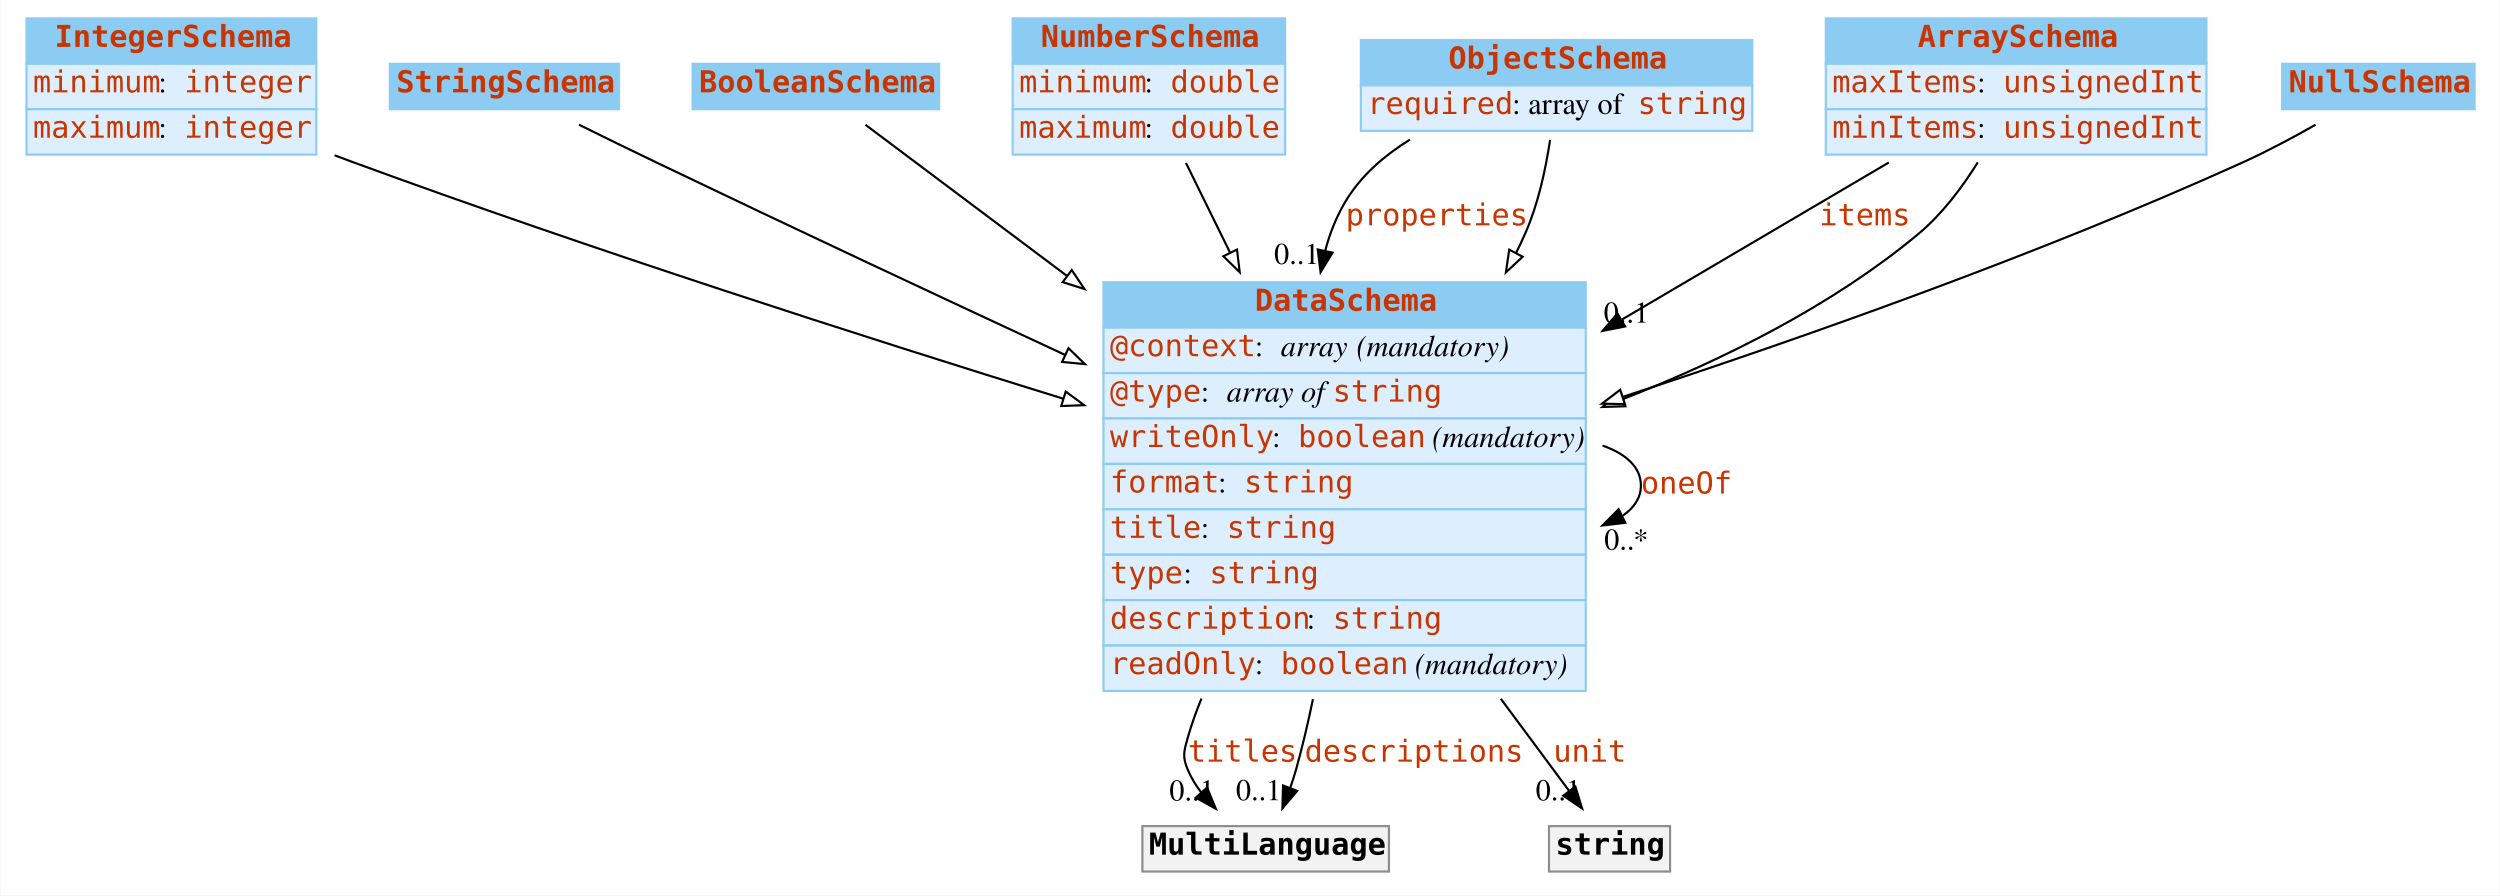
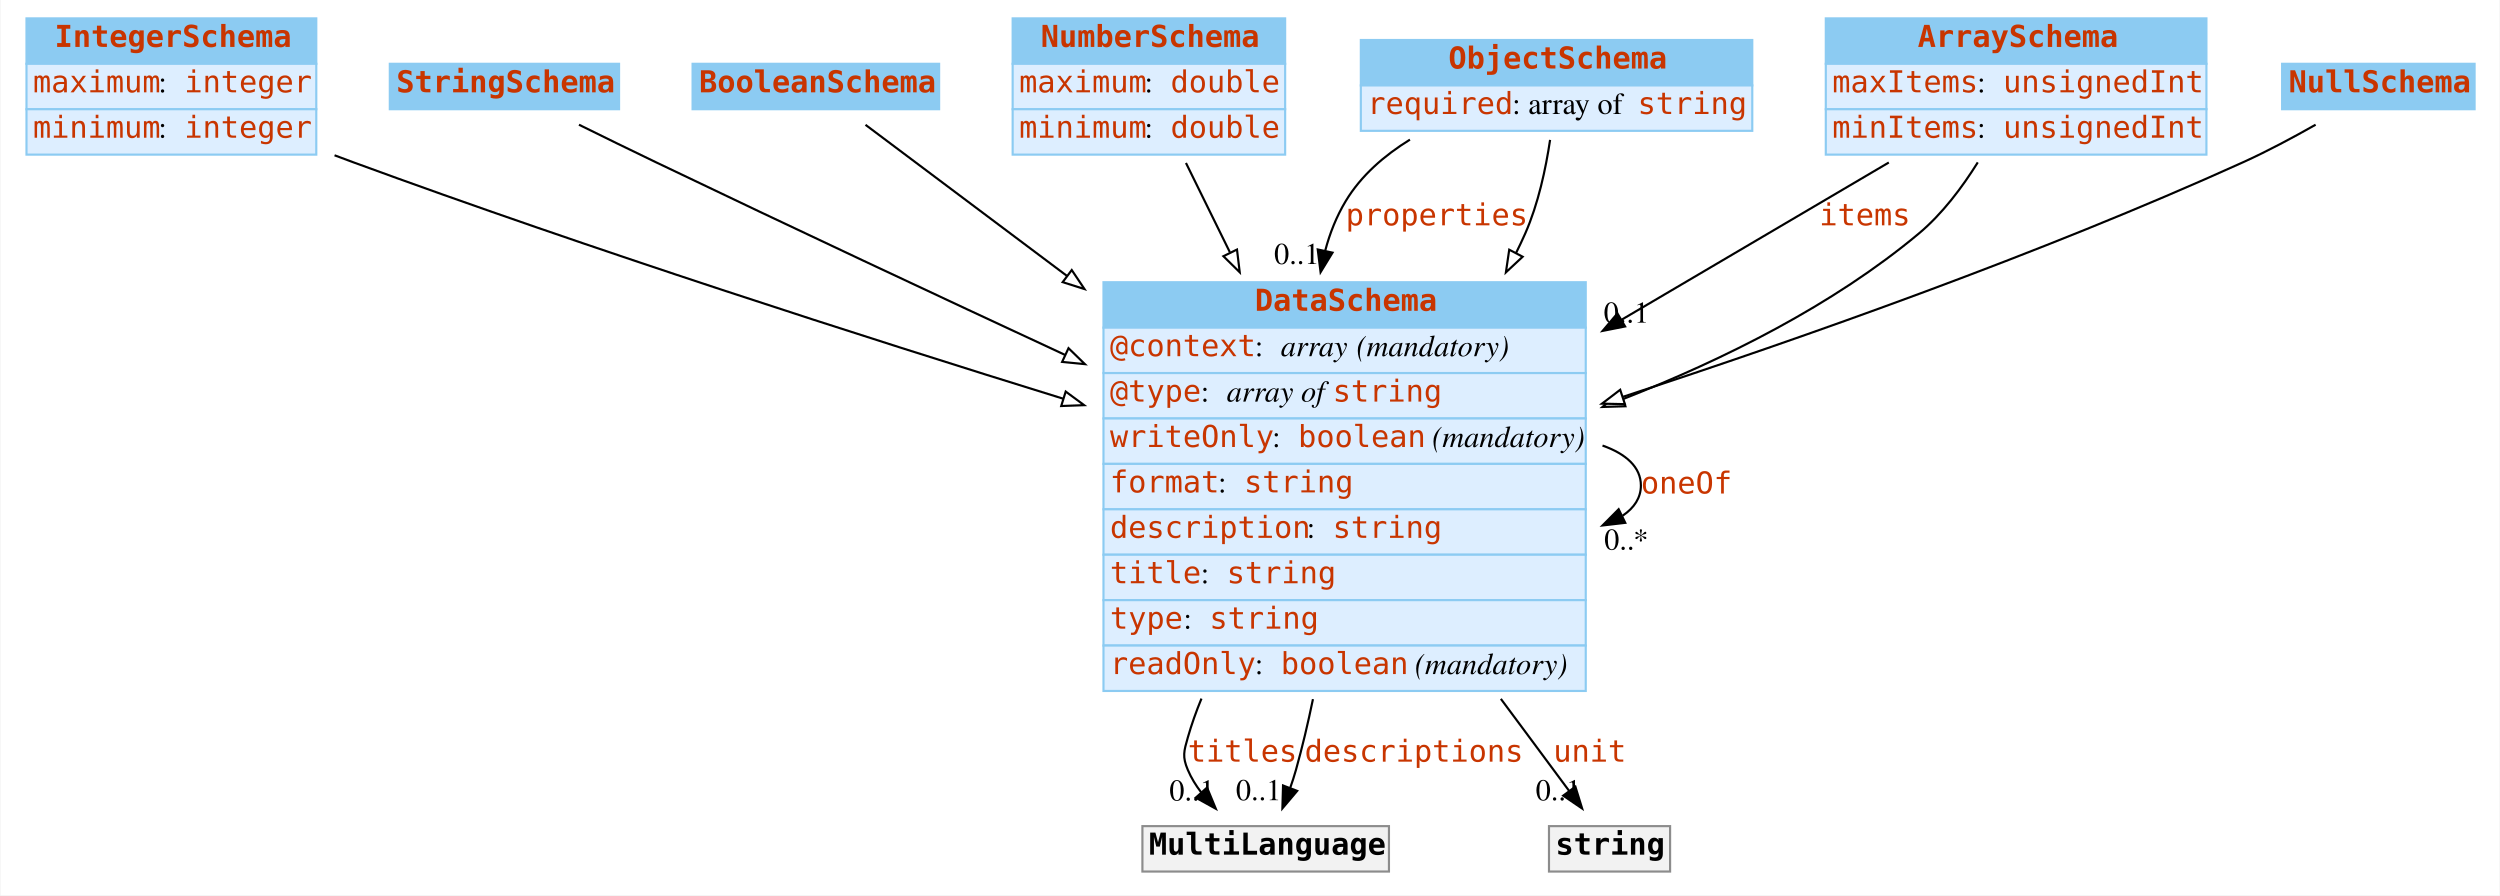
<svg xmlns="http://www.w3.org/2000/svg" width="1156pt" height="414pt" viewBox="0.00 0.00 1155.50 414.00">
  <g id="graph0" class="graph" transform="scale(1 1) rotate(0) translate(4 410)">
    <polygon fill="white" stroke="none" points="-4,4 -4,-410 1151.5,-410 1151.5,4 -4,4" />
    <g id="node1" class="node">
      <polygon fill="#8ccbf2" stroke="none" points="8,-380.5 8,-401.5 142,-401.5 142,-380.5 8,-380.5" />
      <polygon fill="none" stroke="#8ccbf2" points="8,-380.5 8,-401.5 142,-401.5 142,-380.5 8,-380.5" />
      <text text-anchor="start" x="21" y="-388.3" font-family="mono" font-weight="bold" font-size="14.00" fill="#c83500">IntegerSchema</text>
      <polygon fill="#ddeeff" stroke="none" points="8,-359.5 8,-380.5 142,-380.5 142,-359.5 8,-359.5" />
      <polygon fill="none" stroke="#8ccbf2" points="8,-359.5 8,-380.5 142,-380.5 142,-359.5 8,-359.5" />
-       <text text-anchor="start" x="11" y="-367.3" font-family="mono" font-size="14.00" fill="#c83500">minimum</text>
+       <text text-anchor="start" x="11" y="-367.3" font-family="mono" font-size="14.00" fill="#c83500">maximum</text>
      <text text-anchor="start" x="69" y="-367.3" font-family="Times,serif" font-size="14.00"> : </text>
      <text text-anchor="start" x="81" y="-367.3" font-family="mono" font-size="14.00" fill="#c83500">integer</text>
      <polygon fill="#ddeeff" stroke="none" points="8,-338.5 8,-359.5 142,-359.5 142,-338.5 8,-338.5" />
      <polygon fill="none" stroke="#8ccbf2" points="8,-338.5 8,-359.5 142,-359.5 142,-338.5 8,-338.5" />
-       <text text-anchor="start" x="11" y="-346.3" font-family="mono" font-size="14.00" fill="#c83500">maximum</text>
+       <text text-anchor="start" x="11" y="-346.3" font-family="mono" font-size="14.00" fill="#c83500">minimum</text>
      <text text-anchor="start" x="69" y="-346.3" font-family="Times,serif" font-size="14.00"> : </text>
      <text text-anchor="start" x="81" y="-346.3" font-family="mono" font-size="14.00" fill="#c83500">integer</text>
    </g>
    <g id="node8" class="node">
      <polygon fill="#8ccbf2" stroke="none" points="506,-258.5 506,-279.5 729,-279.5 729,-258.5 506,-258.5" />
      <polygon fill="none" stroke="#8ccbf2" points="506,-258.5 506,-279.5 729,-279.5 729,-258.5 506,-258.5" />
      <text text-anchor="start" x="576" y="-266.3" font-family="mono" font-weight="bold" font-size="14.00" fill="#c83500">DataSchema</text>
      <polygon fill="#ddeeff" stroke="none" points="506,-237.5 506,-258.5 729,-258.5 729,-237.5 506,-237.5" />
      <polygon fill="none" stroke="#8ccbf2" points="506,-237.5 506,-258.5 729,-258.5 729,-237.5 506,-237.5" />
      <text text-anchor="start" x="509" y="-245.3" font-family="mono" font-size="14.00" fill="#c83500">@context</text>
      <text text-anchor="start" x="576" y="-245.3" font-family="Times,serif" font-size="14.00"> : </text>
      <text text-anchor="start" x="588" y="-245.3" font-family="Times,serif" font-style="italic" font-size="14.00">array</text>
      <text text-anchor="start" x="619" y="-245.3" font-family="Times,serif" font-size="14.00"> </text>
      <text text-anchor="start" x="623" y="-245.3" font-family="Times,serif" font-style="italic" font-size="14.00">(mandatory)</text>
      <polygon fill="#ddeeff" stroke="none" points="506,-216.5 506,-237.5 729,-237.5 729,-216.5 506,-216.5" />
      <polygon fill="none" stroke="#8ccbf2" points="506,-216.5 506,-237.5 729,-237.5 729,-216.5 506,-216.5" />
      <text text-anchor="start" x="509" y="-224.3" font-family="mono" font-size="14.00" fill="#c83500">@type</text>
      <text text-anchor="start" x="551" y="-224.3" font-family="Times,serif" font-size="14.00"> : </text>
      <text text-anchor="start" x="563" y="-224.3" font-family="Times,serif" font-style="italic" font-size="14.00">array of </text>
      <text text-anchor="start" x="612" y="-224.3" font-family="mono" font-size="14.00" fill="#c83500">string</text>
      <polygon fill="#ddeeff" stroke="none" points="506,-195.5 506,-216.5 729,-216.5 729,-195.5 506,-195.5" />
      <polygon fill="none" stroke="#8ccbf2" points="506,-195.5 506,-216.5 729,-216.5 729,-195.5 506,-195.5" />
      <text text-anchor="start" x="509" y="-203.3" font-family="mono" font-size="14.00" fill="#c83500">writeOnly</text>
      <text text-anchor="start" x="584" y="-203.3" font-family="Times,serif" font-size="14.00"> : </text>
      <text text-anchor="start" x="596" y="-203.3" font-family="mono" font-size="14.00" fill="#c83500">boolean</text>
      <text text-anchor="start" x="654" y="-203.3" font-family="Times,serif" font-size="14.00"> </text>
      <text text-anchor="start" x="658" y="-203.3" font-family="Times,serif" font-style="italic" font-size="14.00">(mandatory)</text>
      <polygon fill="#ddeeff" stroke="none" points="506,-174.5 506,-195.5 729,-195.5 729,-174.5 506,-174.5" />
      <polygon fill="none" stroke="#8ccbf2" points="506,-174.5 506,-195.5 729,-195.5 729,-174.5 506,-174.5" />
      <text text-anchor="start" x="509" y="-182.3" font-family="mono" font-size="14.00" fill="#c83500">format</text>
      <text text-anchor="start" x="559" y="-182.3" font-family="Times,serif" font-size="14.00"> : </text>
      <text text-anchor="start" x="571" y="-182.3" font-family="mono" font-size="14.00" fill="#c83500">string</text>
      <polygon fill="#ddeeff" stroke="none" points="506,-153.5 506,-174.5 729,-174.5 729,-153.5 506,-153.5" />
      <polygon fill="none" stroke="#8ccbf2" points="506,-153.5 506,-174.5 729,-174.5 729,-153.5 506,-153.5" />
-       <text text-anchor="start" x="509" y="-161.3" font-family="mono" font-size="14.00" fill="#c83500">title</text>
-       <text text-anchor="start" x="551" y="-161.3" font-family="Times,serif" font-size="14.00"> : </text>
-       <text text-anchor="start" x="563" y="-161.3" font-family="mono" font-size="14.00" fill="#c83500">string</text>
+       <text text-anchor="start" x="509" y="-161.3" font-family="mono" font-size="14.00" fill="#c83500">description</text>
+       <text text-anchor="start" x="600" y="-161.3" font-family="Times,serif" font-size="14.00"> : </text>
+       <text text-anchor="start" x="612" y="-161.3" font-family="mono" font-size="14.00" fill="#c83500">string</text>
      <polygon fill="#ddeeff" stroke="none" points="506,-132.5 506,-153.5 729,-153.5 729,-132.5 506,-132.5" />
      <polygon fill="none" stroke="#8ccbf2" points="506,-132.5 506,-153.5 729,-153.5 729,-132.5 506,-132.5" />
-       <text text-anchor="start" x="509" y="-140.3" font-family="mono" font-size="14.00" fill="#c83500">type</text>
-       <text text-anchor="start" x="543" y="-140.3" font-family="Times,serif" font-size="14.00"> : </text>
-       <text text-anchor="start" x="555" y="-140.3" font-family="mono" font-size="14.00" fill="#c83500">string</text>
+       <text text-anchor="start" x="509" y="-140.3" font-family="mono" font-size="14.00" fill="#c83500">title</text>
+       <text text-anchor="start" x="551" y="-140.3" font-family="Times,serif" font-size="14.00"> : </text>
+       <text text-anchor="start" x="563" y="-140.3" font-family="mono" font-size="14.00" fill="#c83500">string</text>
      <polygon fill="#ddeeff" stroke="none" points="506,-111.5 506,-132.5 729,-132.5 729,-111.5 506,-111.5" />
      <polygon fill="none" stroke="#8ccbf2" points="506,-111.5 506,-132.5 729,-132.5 729,-111.5 506,-111.5" />
-       <text text-anchor="start" x="509" y="-119.3" font-family="mono" font-size="14.00" fill="#c83500">description</text>
-       <text text-anchor="start" x="600" y="-119.3" font-family="Times,serif" font-size="14.00"> : </text>
-       <text text-anchor="start" x="612" y="-119.3" font-family="mono" font-size="14.00" fill="#c83500">string</text>
+       <text text-anchor="start" x="509" y="-119.3" font-family="mono" font-size="14.00" fill="#c83500">type</text>
+       <text text-anchor="start" x="543" y="-119.3" font-family="Times,serif" font-size="14.00"> : </text>
+       <text text-anchor="start" x="555" y="-119.3" font-family="mono" font-size="14.00" fill="#c83500">string</text>
      <polygon fill="#ddeeff" stroke="none" points="506,-90.5 506,-111.5 729,-111.5 729,-90.5 506,-90.5" />
      <polygon fill="none" stroke="#8ccbf2" points="506,-90.5 506,-111.5 729,-111.5 729,-90.5 506,-90.5" />
      <text text-anchor="start" x="509" y="-98.3" font-family="mono" font-size="14.00" fill="#c83500">readOnly</text>
      <text text-anchor="start" x="576" y="-98.3" font-family="Times,serif" font-size="14.00"> : </text>
      <text text-anchor="start" x="588" y="-98.3" font-family="mono" font-size="14.00" fill="#c83500">boolean</text>
      <text text-anchor="start" x="646" y="-98.3" font-family="Times,serif" font-size="14.00"> </text>
      <text text-anchor="start" x="650" y="-98.3" font-family="Times,serif" font-style="italic" font-size="14.00">(mandatory)</text>
    </g>
-     <g id="edge7" class="edge">
+     <g id="edge8" class="edge">
      <path fill="none" stroke="black" d="M150.45,-338.195C153.33,-337.1 156.188,-336.032 159,-335 268.709,-294.751 395.182,-254.175 487.391,-225.633" />
      <polygon fill="white" stroke="black" points="488.529,-228.945 497.05,-222.648 486.462,-222.257 488.529,-228.945" />
    </g>
    <g id="node2" class="node">
      <polygon fill="#8ccbf2" stroke="none" points="176,-359.5 176,-380.5 282,-380.5 282,-359.5 176,-359.5" />
      <polygon fill="none" stroke="#8ccbf2" points="176,-359.5 176,-380.5 282,-380.5 282,-359.5 176,-359.5" />
      <text text-anchor="start" x="179" y="-367.3" font-family="mono" font-weight="bold" font-size="14.00" fill="#c83500">StringSchema</text>
    </g>
    <g id="edge13" class="edge">
      <path fill="none" stroke="black" d="M263.466,-352.334C274.764,-346.755 287.396,-340.568 299,-335 361.052,-305.224 430.256,-272.813 488.22,-245.889" />
      <polygon fill="white" stroke="black" points="489.827,-249.002 497.424,-241.617 486.88,-242.653 489.827,-249.002" />
    </g>
    <g id="node3" class="node">
      <polygon fill="#8ccbf2" stroke="none" points="316,-359.5 316,-380.5 430,-380.5 430,-359.5 316,-359.5" />
      <polygon fill="none" stroke="#8ccbf2" points="316,-359.5 316,-380.5 430,-380.5 430,-359.5 316,-359.5" />
      <text text-anchor="start" x="319" y="-367.3" font-family="mono" font-weight="bold" font-size="14.00" fill="#c83500">BooleanSchema</text>
    </g>
    <g id="edge9" class="edge">
      <path fill="none" stroke="black" d="M395.955,-352.284C418.013,-335.74 453.203,-309.348 489.077,-282.442" />
      <polygon fill="white" stroke="black" points="491.323,-285.133 497.223,-276.333 487.123,-279.533 491.323,-285.133" />
    </g>
    <g id="node4" class="node">
      <polygon fill="#8ccbf2" stroke="none" points="464,-380.5 464,-401.5 590,-401.5 590,-380.5 464,-380.5" />
      <polygon fill="none" stroke="#8ccbf2" points="464,-380.5 464,-401.5 590,-401.5 590,-380.5 464,-380.5" />
      <text text-anchor="start" x="477" y="-388.3" font-family="mono" font-weight="bold" font-size="14.00" fill="#c83500">NumberSchema</text>
      <polygon fill="#ddeeff" stroke="none" points="464,-359.5 464,-380.5 590,-380.5 590,-359.5 464,-359.5" />
      <polygon fill="none" stroke="#8ccbf2" points="464,-359.5 464,-380.5 590,-380.5 590,-359.5 464,-359.5" />
-       <text text-anchor="start" x="467" y="-367.3" font-family="mono" font-size="14.00" fill="#c83500">minimum</text>
+       <text text-anchor="start" x="467" y="-367.3" font-family="mono" font-size="14.00" fill="#c83500">maximum</text>
      <text text-anchor="start" x="525" y="-367.3" font-family="Times,serif" font-size="14.00"> : </text>
      <text text-anchor="start" x="537" y="-367.3" font-family="mono" font-size="14.00" fill="#c83500">double</text>
      <polygon fill="#ddeeff" stroke="none" points="464,-338.5 464,-359.5 590,-359.5 590,-338.5 464,-338.5" />
      <polygon fill="none" stroke="#8ccbf2" points="464,-338.5 464,-359.5 590,-359.5 590,-338.5 464,-338.5" />
-       <text text-anchor="start" x="467" y="-346.3" font-family="mono" font-size="14.00" fill="#c83500">maximum</text>
+       <text text-anchor="start" x="467" y="-346.3" font-family="mono" font-size="14.00" fill="#c83500">minimum</text>
      <text text-anchor="start" x="525" y="-346.3" font-family="Times,serif" font-size="14.00"> : </text>
      <text text-anchor="start" x="537" y="-346.3" font-family="mono" font-size="14.00" fill="#c83500">double</text>
    </g>
    <g id="edge12" class="edge">
      <path fill="none" stroke="black" d="M544.14,-334.648C550.095,-322.539 557.124,-308.248 564.426,-293.4" />
      <polygon fill="white" stroke="black" points="567.729,-294.616 569.001,-284.098 561.447,-291.527 567.729,-294.616" />
    </g>
    <g id="node5" class="node">
      <polygon fill="#8ccbf2" stroke="none" points="625,-370.5 625,-391.5 806,-391.5 806,-370.5 625,-370.5" />
      <polygon fill="none" stroke="#8ccbf2" points="625,-370.5 625,-391.5 806,-391.5 806,-370.5 625,-370.5" />
      <text text-anchor="start" x="665.5" y="-378.3" font-family="mono" font-weight="bold" font-size="14.00" fill="#c83500">ObjectSchema</text>
      <polygon fill="#ddeeff" stroke="none" points="625,-349.5 625,-370.5 806,-370.5 806,-349.5 625,-349.5" />
      <polygon fill="none" stroke="#8ccbf2" points="625,-349.5 625,-370.5 806,-370.5 806,-349.5 625,-349.5" />
      <text text-anchor="start" x="628" y="-357.3" font-family="mono" font-size="14.00" fill="#c83500">required</text>
      <text text-anchor="start" x="695" y="-357.3" font-family="Times,serif" font-size="14.00"> : array of </text>
      <text text-anchor="start" x="753" y="-357.3" font-family="mono" font-size="14.00" fill="#c83500">string</text>
    </g>
    <g id="edge1" class="edge">
      <path fill="none" stroke="black" d="M647.71,-345.436C635.883,-338.14 625.102,-328.817 618,-317 613.727,-309.89 610.655,-302.144 608.529,-294.09" />
      <polygon fill="black" stroke="black" points="611.913,-293.176 606.388,-284.135 605.069,-294.648 611.913,-293.176" />
      <text text-anchor="start" x="618" y="-305.8" font-family="mono" font-size="14.00" fill="#c83500">properties</text>
      <text text-anchor="middle" x="595.388" y="-287.935" font-family="Times,serif" font-size="14.00">0..1</text>
    </g>
    <g id="edge11" class="edge">
      <path fill="none" stroke="black" d="M712.51,-345.311C710.534,-332.094 707.054,-315.68 701,-302 699.67,-298.996 698.254,-295.993 696.762,-293" />
      <polygon fill="white" stroke="black" points="699.817,-291.289 692.075,-284.057 693.617,-294.539 699.817,-291.289" />
    </g>
    <g id="node6" class="node">
      <polygon fill="#8ccbf2" stroke="none" points="840,-380.5 840,-401.5 1016,-401.5 1016,-380.5 840,-380.5" />
      <polygon fill="none" stroke="#8ccbf2" points="840,-380.5 840,-401.5 1016,-401.5 1016,-380.5 840,-380.5" />
      <text text-anchor="start" x="882.5" y="-388.3" font-family="mono" font-weight="bold" font-size="14.00" fill="#c83500">ArraySchema</text>
      <polygon fill="#ddeeff" stroke="none" points="840,-359.5 840,-380.5 1016,-380.5 1016,-359.5 840,-359.5" />
      <polygon fill="none" stroke="#8ccbf2" points="840,-359.5 840,-380.5 1016,-380.5 1016,-359.5 840,-359.5" />
      <text text-anchor="start" x="843" y="-367.3" font-family="mono" font-size="14.00" fill="#c83500">maxItems</text>
      <text text-anchor="start" x="910" y="-367.3" font-family="Times,serif" font-size="14.00"> : </text>
      <text text-anchor="start" x="922" y="-367.3" font-family="mono" font-size="14.00" fill="#c83500">unsignedInt</text>
      <polygon fill="#ddeeff" stroke="none" points="840,-338.5 840,-359.5 1016,-359.5 1016,-338.5 840,-338.5" />
      <polygon fill="none" stroke="#8ccbf2" points="840,-338.5 840,-359.5 1016,-359.5 1016,-338.5 840,-338.5" />
      <text text-anchor="start" x="843" y="-346.3" font-family="mono" font-size="14.00" fill="#c83500">minItems</text>
      <text text-anchor="start" x="910" y="-346.3" font-family="Times,serif" font-size="14.00"> : </text>
      <text text-anchor="start" x="922" y="-346.3" font-family="mono" font-size="14.00" fill="#c83500">unsignedInt</text>
    </g>
    <g id="edge2" class="edge">
      <path fill="none" stroke="black" d="M869.138,-334.864C834.211,-314.312 788.508,-287.42 745.619,-262.183" />
      <polygon fill="black" stroke="black" points="747.193,-259.048 736.799,-256.993 743.643,-265.081 747.193,-259.048" />
      <text text-anchor="start" x="837" y="-305.8" font-family="mono" font-size="14.00" fill="#c83500">items</text>
      <text text-anchor="middle" x="747.799" y="-260.793" font-family="Times,serif" font-size="14.00">0..1</text>
    </g>
-     <g id="edge8" class="edge">
+     <g id="edge7" class="edge">
      <path fill="none" stroke="black" d="M910.273,-334.915C903.037,-323.308 893.806,-311.032 883,-302 843.337,-268.848 792.7,-243.709 746.272,-225.489" />
      <polygon fill="white" stroke="black" points="747.331,-222.146 736.742,-221.821 744.817,-228.679 747.331,-222.146" />
    </g>
    <g id="node7" class="node">
      <polygon fill="#8ccbf2" stroke="none" points="1051,-359.5 1051,-380.5 1140,-380.5 1140,-359.5 1051,-359.5" />
      <polygon fill="none" stroke="#8ccbf2" points="1051,-359.5 1051,-380.5 1140,-380.5 1140,-359.5 1051,-359.5" />
      <text text-anchor="start" x="1054" y="-367.3" font-family="mono" font-weight="bold" font-size="14.00" fill="#c83500">NullSchema</text>
    </g>
    <g id="edge10" class="edge">
      <path fill="none" stroke="black" d="M1066.49,-352.342C1056.14,-346.459 1044.22,-340.083 1033,-335 939.266,-292.54 829.5,-253.792 746.262,-226.53" />
      <polygon fill="white" stroke="black" points="747.095,-223.12 736.502,-223.347 744.924,-229.775 747.095,-223.12" />
    </g>
-     <g id="edge5" class="edge">
+     <g id="edge4" class="edge">
      <path fill="none" stroke="black" d="M736.75,-203.976C747.646,-200.135 754.5,-193.977 754.5,-185.5 754.5,-179.805 751.406,-175.156 746.071,-171.553" />
      <polygon fill="black" stroke="black" points="747.274,-168.247 736.75,-167.024 744.214,-174.543 747.274,-168.247" />
      <text text-anchor="start" x="754.5" y="-181.8" font-family="mono" font-size="14.00" fill="#c83500">oneOf</text>
      <text text-anchor="middle" x="747.75" y="-155.824" font-family="Times,serif" font-size="14.00">0..*</text>
    </g>
    <g id="node9" class="node">
      <polygon fill="#f2f2f2" stroke="none" points="524,-7 524,-28 638,-28 638,-7 524,-7" />
      <polygon fill="none" stroke="#8c8c8c" points="524,-7 524,-28 638,-28 638,-7 524,-7" />
      <text text-anchor="start" x="527" y="-14.8" font-family="mono" font-weight="bold" font-size="14.00">MultiLanguage</text>
    </g>
    <g id="edge3" class="edge">
      <path fill="none" stroke="black" d="M551.308,-86.971C548.86,-81.031 546.723,-75.02 545,-69 543.166,-62.591 542.405,-60.141 545,-54 546.558,-50.311 548.717,-46.819 551.209,-43.573" />
      <polygon fill="black" stroke="black" points="553.892,-45.823 557.943,-36.034 548.671,-41.16 553.892,-45.823" />
      <text text-anchor="start" x="545" y="-57.8" font-family="mono" font-size="14.00" fill="#c83500">titles</text>
      <text text-anchor="middle" x="546.943" y="-39.834" font-family="Times,serif" font-size="14.00">0..1</text>
    </g>
-     <g id="edge6" class="edge">
+     <g id="edge5" class="edge">
      <path fill="none" stroke="black" d="M602.863,-86.72C600.564,-75.608 597.951,-64.507 595,-54 594.22,-51.224 593.294,-48.366 592.296,-45.538" />
      <polygon fill="black" stroke="black" points="595.564,-44.286 588.725,-36.193 589.025,-46.784 595.564,-44.286" />
      <text text-anchor="start" x="599" y="-57.8" font-family="mono" font-size="14.00" fill="#c83500">descriptions</text>
      <text text-anchor="middle" x="577.725" y="-39.993" font-family="Times,serif" font-size="14.00">0..1</text>
    </g>
    <g id="node10" class="node">
      <polygon fill="#f2f2f2" stroke="none" points="712,-7 712,-28 768,-28 768,-7 712,-7" />
      <polygon fill="none" stroke="#8c8c8c" points="712,-7 712,-28 768,-28 768,-7 712,-7" />
      <text text-anchor="start" x="715" y="-14.8" font-family="mono" font-weight="bold" font-size="14.00">string</text>
    </g>
-     <g id="edge4" class="edge">
+     <g id="edge6" class="edge">
      <path fill="none" stroke="black" d="M689.746,-86.843C694.233,-80.806 698.679,-74.822 703,-69 708.956,-60.977 715.44,-52.221 721.293,-44.311" />
      <polygon fill="black" stroke="black" points="724.208,-46.255 727.34,-36.134 718.58,-42.092 724.208,-46.255" />
      <text text-anchor="start" x="714" y="-57.8" font-family="mono" font-size="14.00" fill="#c83500">unit</text>
      <text text-anchor="middle" x="716.34" y="-39.934" font-family="Times,serif" font-size="14.00">0..1</text>
    </g>
  </g>
</svg>
